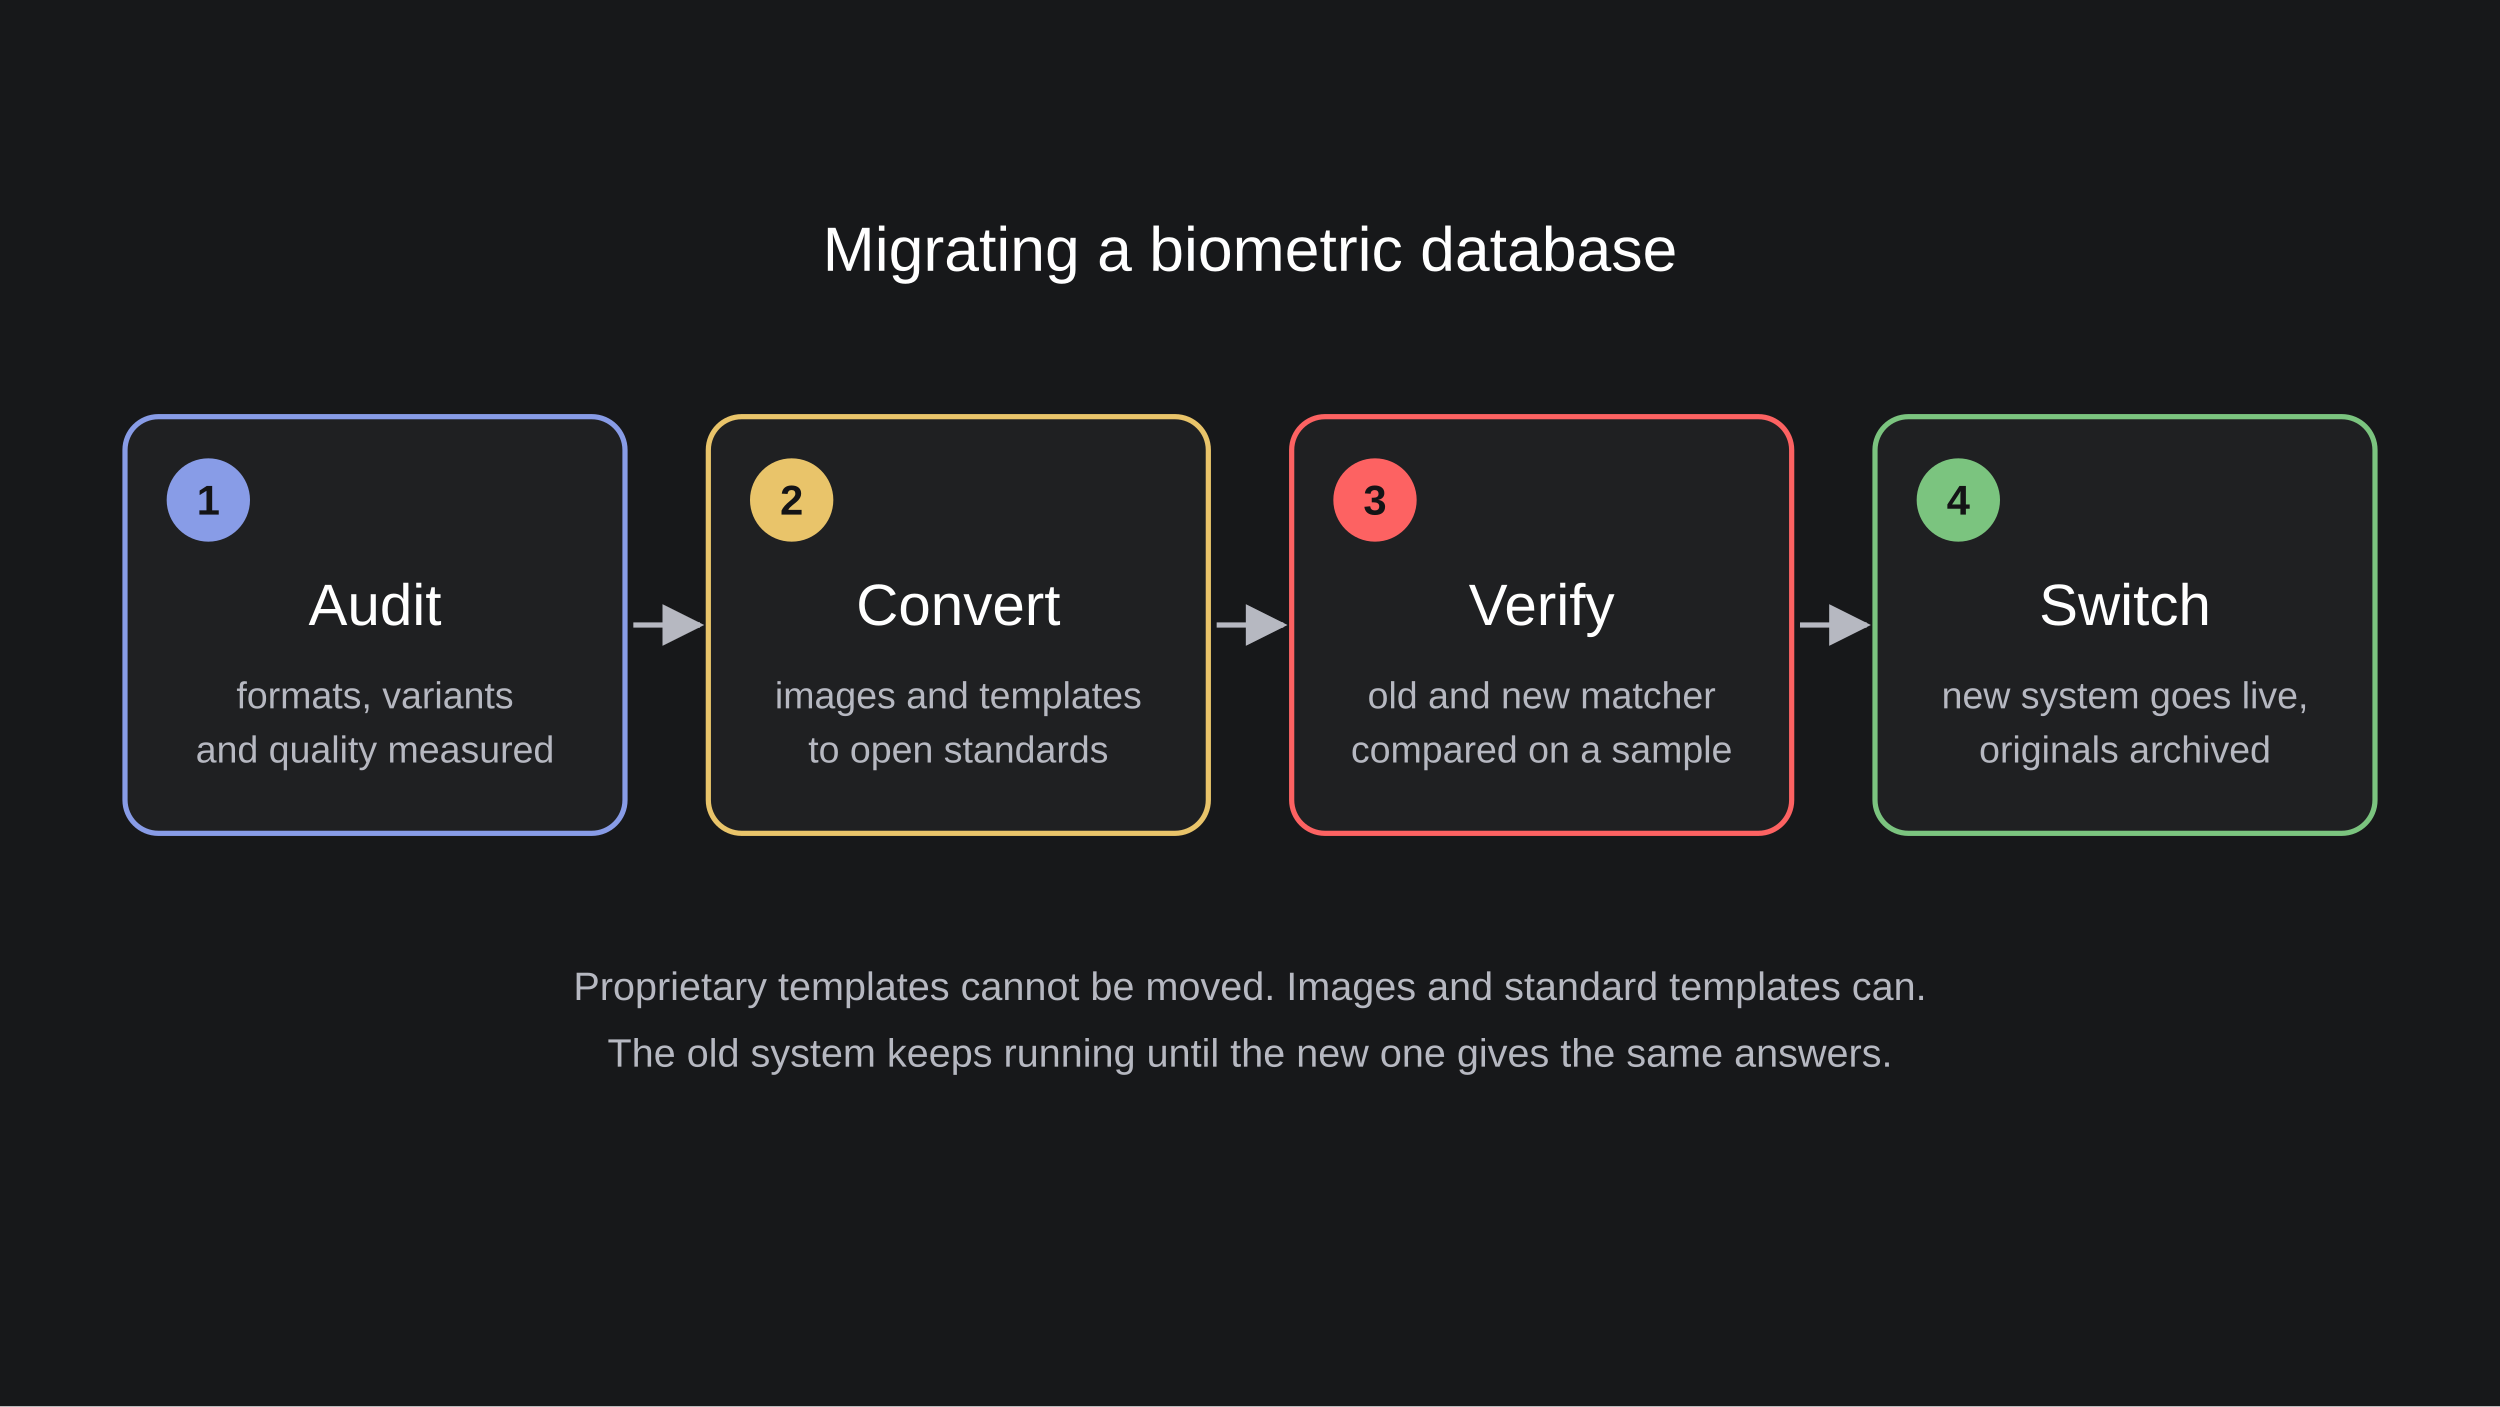
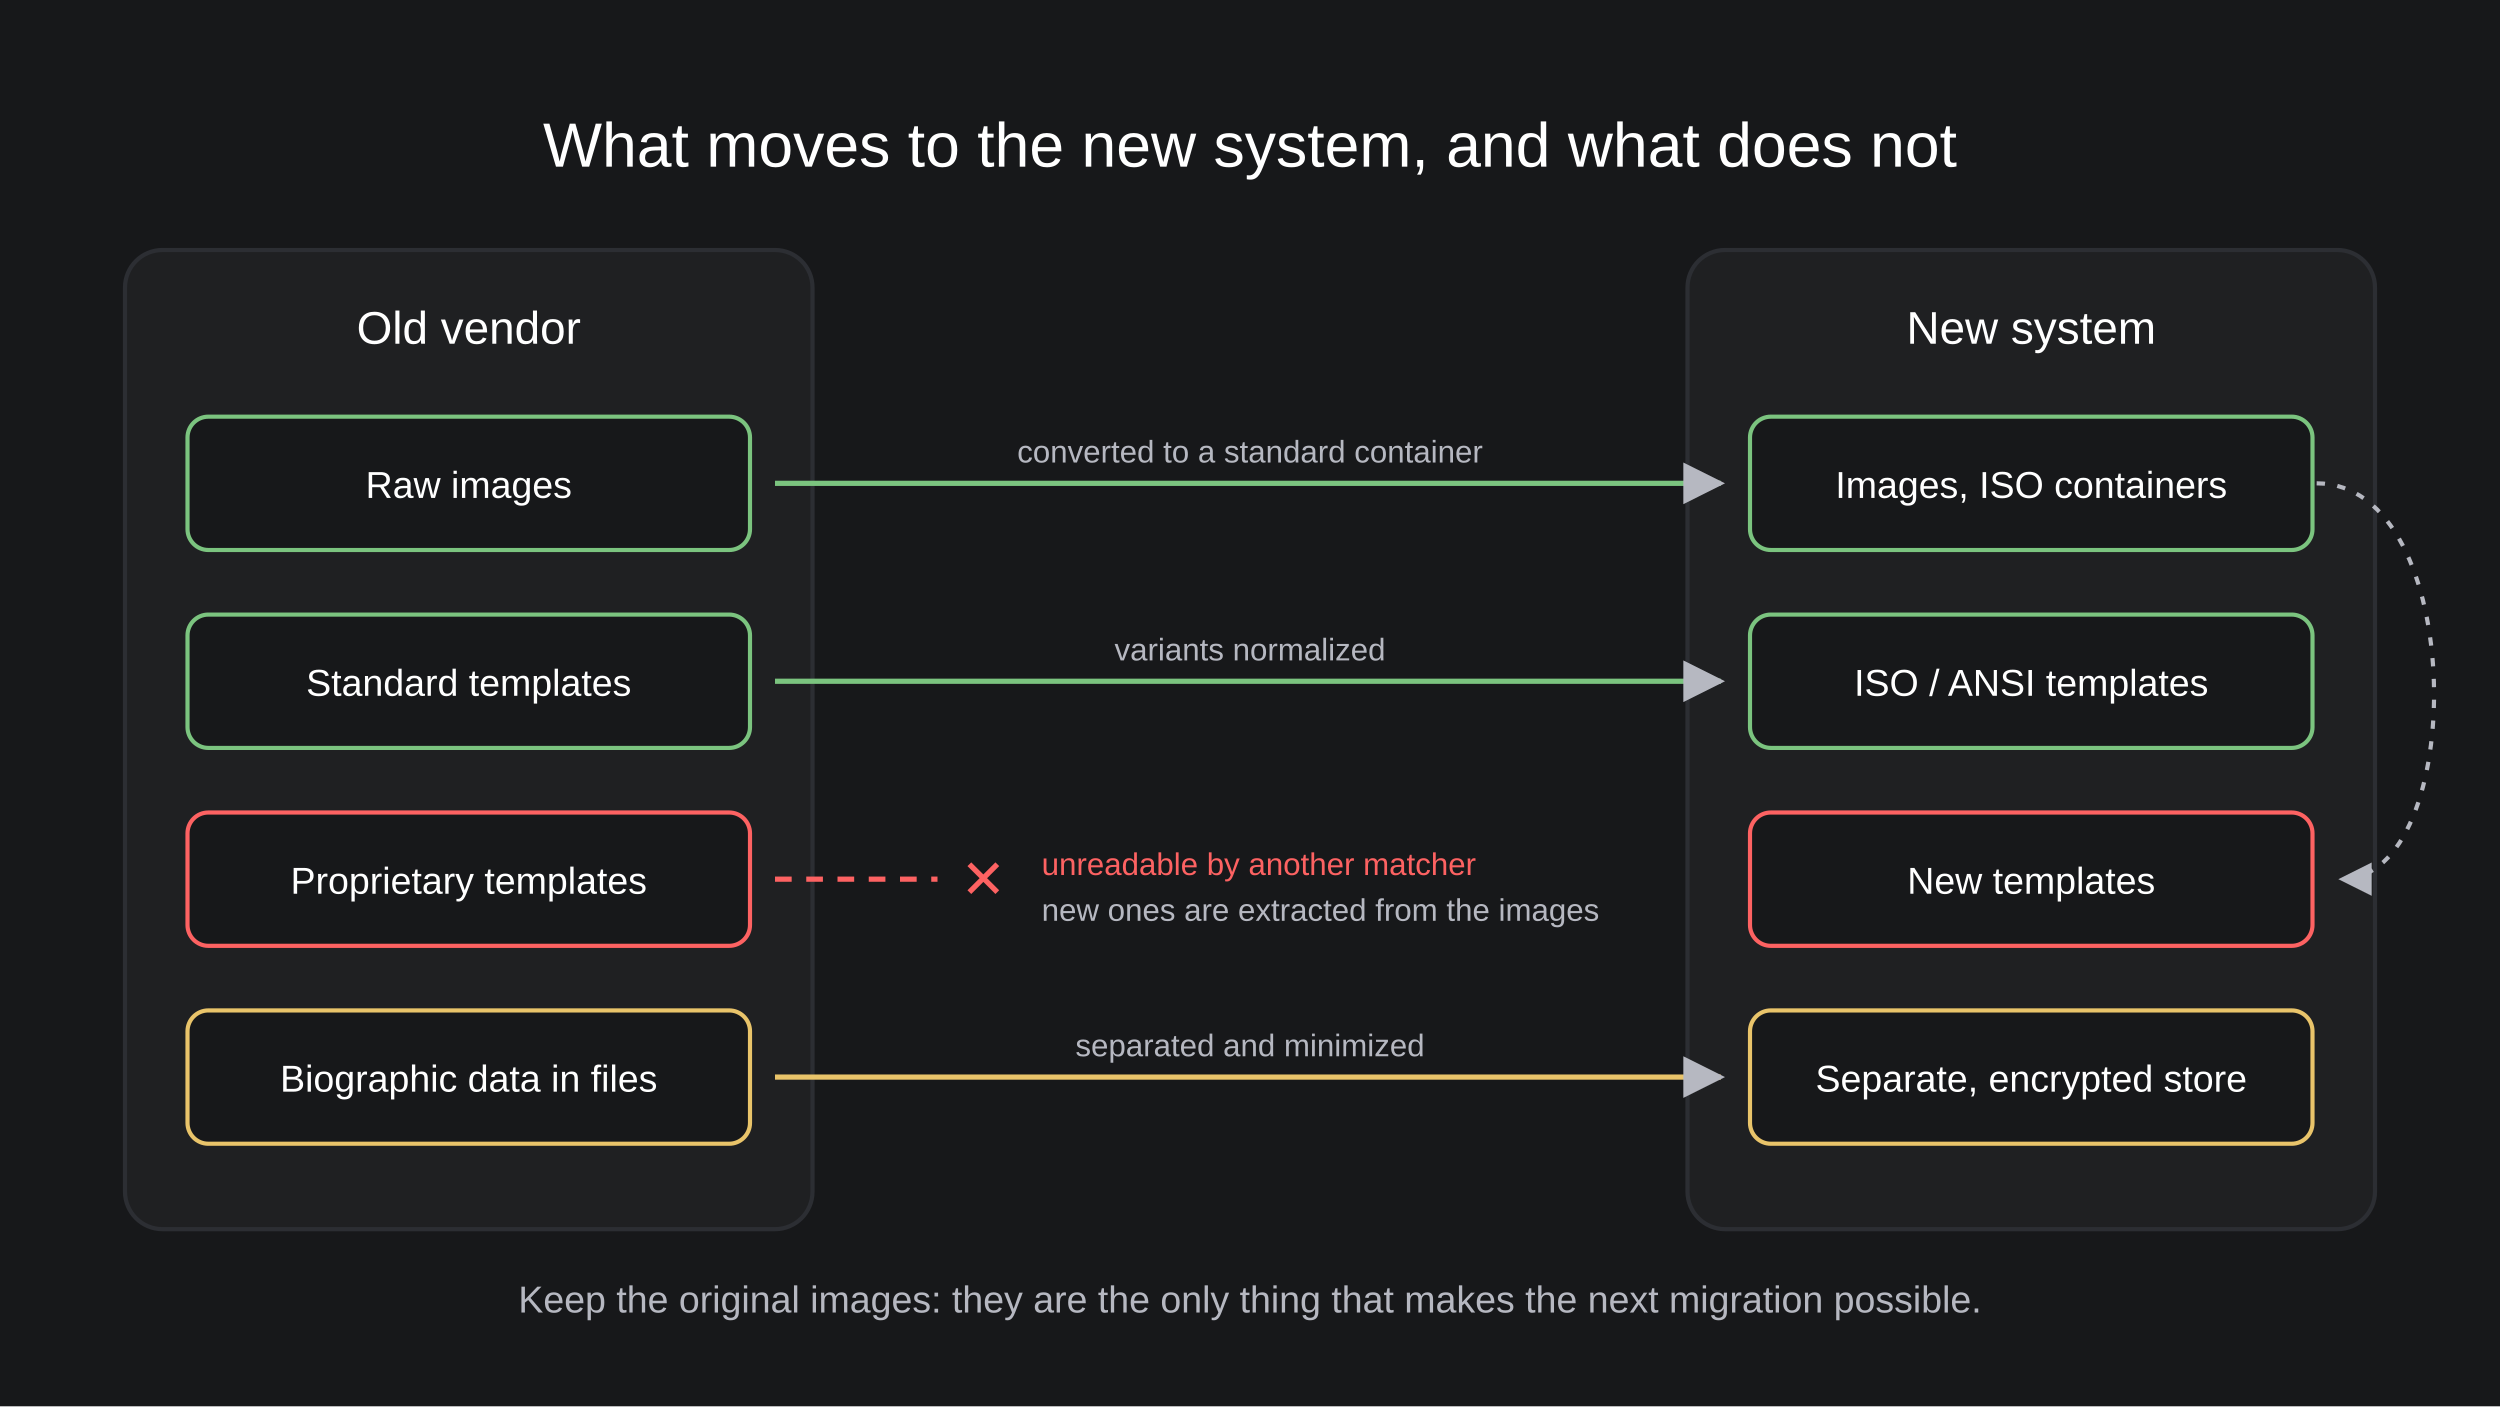
<svg xmlns="http://www.w3.org/2000/svg" viewBox="0 0 1200 675" font-family="Poppins,Arial,sans-serif">
  <rect width="1200" height="675" fill="#17181a" />
  <defs>
    <marker id="a" viewBox="0 0 10 10" refX="9" refY="5" markerWidth="8" markerHeight="8" orient="auto">
      <path d="M0 0L10 5L0 10z" fill="#b6b8c1" />
    </marker>
+     <marker id="g" viewBox="0 0 10 10" refX="9" refY="5" markerWidth="8" markerHeight="8" orient="auto">
+       <path d="M0 0L10 5L0 10z" fill="#7bc47f" />
+     </marker>
  </defs>
-   <rect x="60" y="200" width="240" height="200" rx="16" fill="#1f2022" stroke="#889ce7" stroke-width="2.5" />
-   <circle cx="100" cy="240" r="20" fill="#889ce7" />
-   <text x="100" y="247" fill="#141416" font-size="20" font-weight="600" text-anchor="middle">1</text>
-   <text x="180" y="300" fill="#fff" font-size="28" font-weight="500" text-anchor="middle">Audit</text>
-   <text x="180" y="340" fill="#b6b8c1" font-size="18" text-anchor="middle">formats, variants</text>
-   <text x="180" y="366" fill="#b6b8c1" font-size="18" text-anchor="middle">and quality measured</text>
-   <line x1="304" y1="300" x2="336" y2="300" stroke="#b6b8c1" stroke-width="2.5" marker-end="url(#a)" />
-   <rect x="340" y="200" width="240" height="200" rx="16" fill="#1f2022" stroke="#e9c46a" stroke-width="2.5" />
-   <circle cx="380" cy="240" r="20" fill="#e9c46a" />
-   <text x="380" y="247" fill="#141416" font-size="20" font-weight="600" text-anchor="middle">2</text>
-   <text x="460" y="300" fill="#fff" font-size="28" font-weight="500" text-anchor="middle">Convert</text>
-   <text x="460" y="340" fill="#b6b8c1" font-size="18" text-anchor="middle">images and templates</text>
-   <text x="460" y="366" fill="#b6b8c1" font-size="18" text-anchor="middle">to open standards</text>
-   <line x1="584" y1="300" x2="616" y2="300" stroke="#b6b8c1" stroke-width="2.5" marker-end="url(#a)" />
-   <rect x="620" y="200" width="240" height="200" rx="16" fill="#1f2022" stroke="#fd6262" stroke-width="2.5" />
-   <circle cx="660" cy="240" r="20" fill="#fd6262" />
-   <text x="660" y="247" fill="#141416" font-size="20" font-weight="600" text-anchor="middle">3</text>
-   <text x="740" y="300" fill="#fff" font-size="28" font-weight="500" text-anchor="middle">Verify</text>
-   <text x="740" y="340" fill="#b6b8c1" font-size="18" text-anchor="middle">old and new matcher</text>
-   <text x="740" y="366" fill="#b6b8c1" font-size="18" text-anchor="middle">compared on a sample</text>
-   <line x1="864" y1="300" x2="896" y2="300" stroke="#b6b8c1" stroke-width="2.5" marker-end="url(#a)" />
-   <rect x="900" y="200" width="240" height="200" rx="16" fill="#1f2022" stroke="#7bc47f" stroke-width="2.5" />
-   <circle cx="940" cy="240" r="20" fill="#7bc47f" />
-   <text x="940" y="247" fill="#141416" font-size="20" font-weight="600" text-anchor="middle">4</text>
-   <text x="1020" y="300" fill="#fff" font-size="28" font-weight="500" text-anchor="middle">Switch</text>
-   <text x="1020" y="340" fill="#b6b8c1" font-size="18" text-anchor="middle">new system goes live,</text>
-   <text x="1020" y="366" fill="#b6b8c1" font-size="18" text-anchor="middle">originals archived</text>
-   <text x="600" y="130" fill="#fff" font-size="30" font-weight="500" text-anchor="middle">Migrating a biometric database</text>
-   <text x="600" y="480" fill="#b6b8c1" font-size="19" text-anchor="middle">Proprietary templates cannot be moved. Images and standard templates can.</text>
-   <text x="600" y="512" fill="#b6b8c1" font-size="19" text-anchor="middle">The old system keeps running until the new one gives the same answers.</text>
+   <text x="600" y="80" fill="#fff" font-size="30" font-weight="500" text-anchor="middle">What moves to the new system, and what does not</text>
+   <rect x="60" y="120" width="330" height="470" rx="18" fill="#1f2022" stroke="#2c2e33" stroke-width="2" />
+   <text x="225" y="165" fill="#fff" font-size="22" font-weight="500" text-anchor="middle">Old vendor</text>
+   <rect x="810" y="120" width="330" height="470" rx="18" fill="#1f2022" stroke="#2c2e33" stroke-width="2" />
+   <text x="975" y="165" fill="#fff" font-size="22" font-weight="500" text-anchor="middle">New system</text>
+   <rect x="90" y="200" width="270" height="64" rx="10" fill="#17181a" stroke="#7bc47f" stroke-width="2" />
+   <text x="225" y="239" fill="#fff" font-size="18" font-weight="500" text-anchor="middle">Raw images</text>
+   <rect x="840" y="200" width="270" height="64" rx="10" fill="#17181a" stroke="#7bc47f" stroke-width="2" />
+   <text x="975" y="239" fill="#fff" font-size="18" font-weight="500" text-anchor="middle">Images, ISO containers</text>
+   <line x1="372" y1="232" x2="826" y2="232" stroke="#7bc47f" stroke-width="2.5" marker-end="url(#a)" />
+   <text x="600" y="222" fill="#b6b8c1" font-size="15" font-weight="400" text-anchor="middle">converted to a standard container</text>
+   <rect x="90" y="295" width="270" height="64" rx="10" fill="#17181a" stroke="#7bc47f" stroke-width="2" />
+   <text x="225" y="334" fill="#fff" font-size="18" font-weight="500" text-anchor="middle">Standard templates</text>
+   <rect x="840" y="295" width="270" height="64" rx="10" fill="#17181a" stroke="#7bc47f" stroke-width="2" />
+   <text x="975" y="334" fill="#fff" font-size="18" font-weight="500" text-anchor="middle">ISO / ANSI templates</text>
+   <line x1="372" y1="327" x2="826" y2="327" stroke="#7bc47f" stroke-width="2.5" marker-end="url(#a)" />
+   <text x="600" y="317" fill="#b6b8c1" font-size="15" font-weight="400" text-anchor="middle">variants normalized</text>
+   <rect x="90" y="390" width="270" height="64" rx="10" fill="#17181a" stroke="#fd6262" stroke-width="2" />
+   <text x="225" y="429" fill="#fff" font-size="18" font-weight="500" text-anchor="middle">Proprietary templates</text>
+   <rect x="840" y="390" width="270" height="64" rx="10" fill="#17181a" stroke="#fd6262" stroke-width="2" />
+   <text x="975" y="429" fill="#fff" font-size="18" font-weight="500" text-anchor="middle">New templates</text>
+   <line x1="372" y1="422" x2="450" y2="422" stroke="#fd6262" stroke-width="2.5" stroke-dasharray="8 7" />
+   <text x="472" y="431" fill="#fd6262" font-size="26" font-weight="600" text-anchor="middle">✕</text>
+   <path d="M1112 232 C 1185 232, 1185 422, 1124 422" fill="none" stroke="#b6b8c1" stroke-width="2" stroke-dasharray="4 6" marker-end="url(#a)" />
+   <text x="500" y="420" fill="#fd6262" font-size="15" font-weight="400" text-anchor="start">unreadable by another matcher</text>
+   <text x="500" y="442" fill="#b6b8c1" font-size="15" font-weight="400" text-anchor="start">new ones are extracted from the images</text>
+   <rect x="90" y="485" width="270" height="64" rx="10" fill="#17181a" stroke="#e9c46a" stroke-width="2" />
+   <text x="225" y="524" fill="#fff" font-size="18" font-weight="500" text-anchor="middle">Biographic data in files</text>
+   <rect x="840" y="485" width="270" height="64" rx="10" fill="#17181a" stroke="#e9c46a" stroke-width="2" />
+   <text x="975" y="524" fill="#fff" font-size="18" font-weight="500" text-anchor="middle">Separate, encrypted store</text>
+   <line x1="372" y1="517" x2="826" y2="517" stroke="#e9c46a" stroke-width="2.5" marker-end="url(#a)" />
+   <text x="600" y="507" fill="#b6b8c1" font-size="15" font-weight="400" text-anchor="middle">separated and minimized</text>
+   <text x="600" y="630" fill="#b6b8c1" font-size="18" font-weight="400" text-anchor="middle">Keep the original images: they are the only thing that makes the next migration possible.</text>
</svg>
